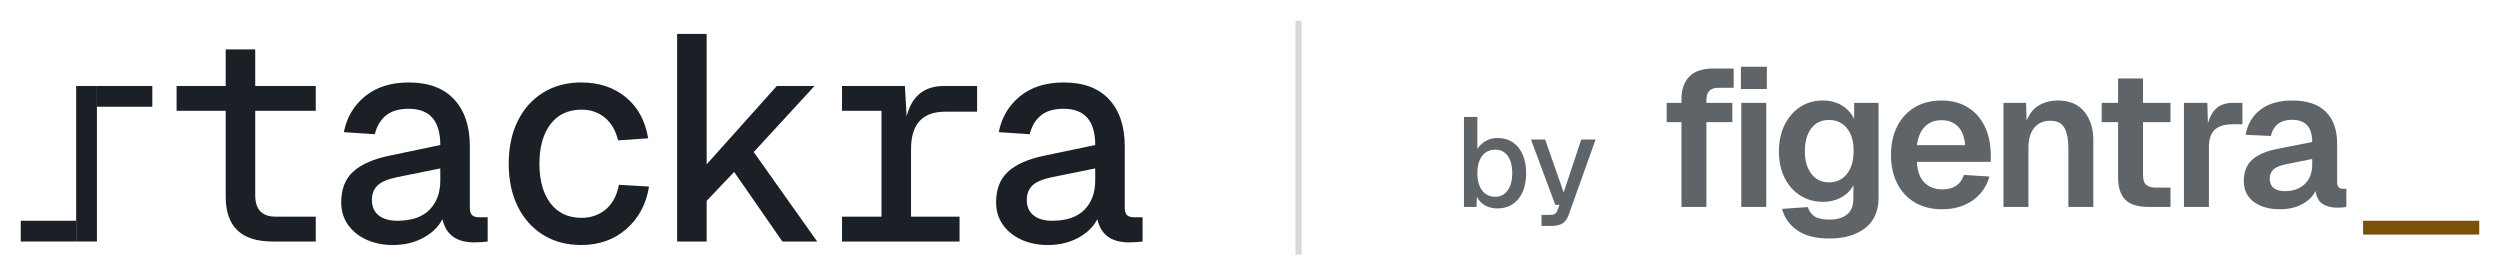
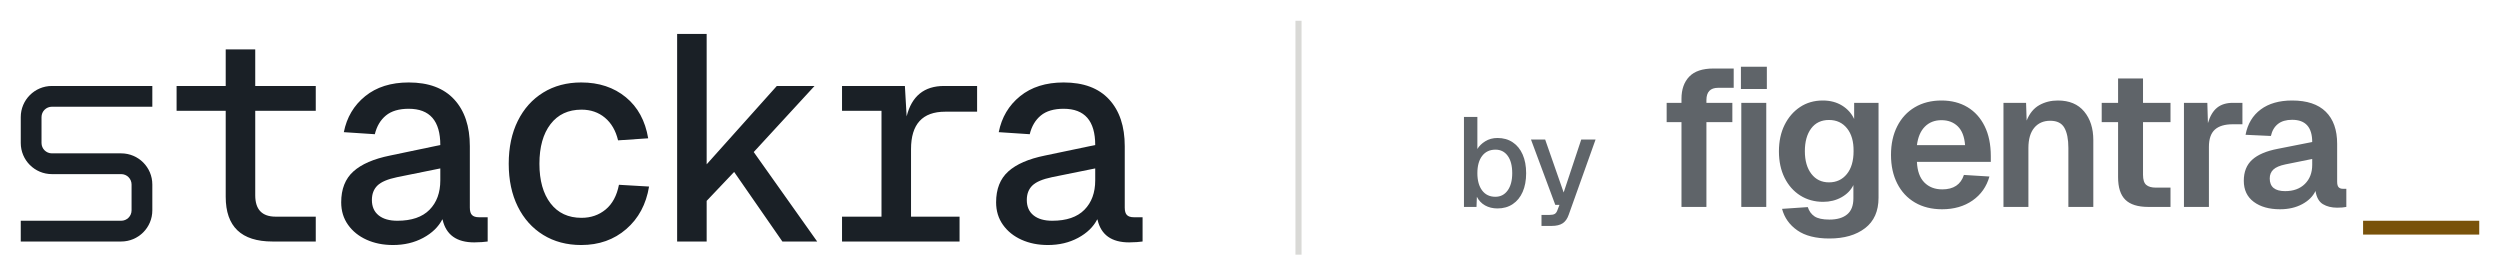
<svg xmlns="http://www.w3.org/2000/svg" viewBox="0 0 855.08 94.2" width="410.44" height="45.22" role="img" aria-label="stackra, by figentra">
-   <rect x="26.05" y="29.4" width="7.1" height="53.2" fill="#1A2026" />
-   <rect x="33.15" y="29.4" width="18.95" height="7.1" fill="#1A2026" />
-   <rect x="7.1" y="75.5" width="18.95" height="7.1" fill="#1A2026" />
+   <path data-part="beam-s" transform="translate(7.1 82.6)" d="M45 -53.2L10.65 -53.2C4.768 -53.2 0 -48.432 0 -42.55L0 -33.7C0 -27.818 4.768 -23.05 10.65 -23.05L34.35 -23.05C36.311 -23.05 37.9 -21.461 37.9 -19.5L37.9 -10.65C37.9 -8.689 36.311 -7.1 34.35 -7.1L0 -7.1L0 0L34.35 0C40.232 0 45 -4.768 45 -10.65L45 -19.5C45 -25.382 40.232 -30.15 34.35 -30.15L10.65 -30.15C8.689 -30.15 7.1 -31.739 7.1 -33.7L7.1 -42.55C7.1 -44.511 8.689 -46.1 10.65 -46.1L45 -46.1Z" fill="#1A2026" />
  <path d="M108 82.6L93.2 82.6Q77.2 82.6 77.2 67.3L77.2 67.3L77.2 37.9L60.4 37.9L60.4 29.4L77.2 29.4L77.2 16.9L87.3 16.9L87.3 29.4L108 29.4L108 37.9L87.3 37.9L87.3 66.8Q87.3 74.1 94.3 74.1L94.3 74.1L108 74.1L108 82.6M134.4 83.8L134.4 83.8Q129.4 83.8 125.4 82Q121.4 80.2 119.05 76.9Q116.7 73.6 116.7 69.2L116.7 69.2Q116.7 62.4 120.85 58.65Q125 54.9 133.4 53.2L133.4 53.2L150.6 49.6Q150.6 37.2 139.8 37.2L139.8 37.2Q134.8 37.2 132 39.5Q129.2 41.8 128.2 45.9L128.2 45.9L117.6 45.2Q119.1 37.6 124.9 32.9Q130.7 28.2 139.8 28.2L139.8 28.2Q150 28.2 155.35 34Q160.7 39.8 160.7 50L160.7 50L160.7 71Q160.7 72.8 161.45 73.55Q162.2 74.3 163.8 74.3L163.8 74.3L166.8 74.3L166.8 82.6Q166.2 82.7 164.85 82.8Q163.5 82.9 162.2 82.9L162.2 82.9Q153.2 82.9 151.4 75.2L151.4 75.2L151.3 75Q149.3 78.9 144.75 81.35Q140.2 83.8 134.4 83.8M135.9 75.5L135.9 75.5Q143.2 75.5 146.9 71.75Q150.6 68 150.6 61.7L150.6 61.7L150.6 57.6L135.8 60.6Q131 61.6 129.1 63.45Q127.2 65.3 127.2 68.4L127.2 68.4Q127.2 71.8 129.5 73.65Q131.8 75.5 135.9 75.5M198.8 83.8L198.8 83.8Q191.4 83.8 185.8 80.35Q180.2 76.9 177.1 70.65Q174 64.4 174 56L174 56Q174 47.6 177.1 41.35Q180.2 35.1 185.8 31.65Q191.4 28.2 198.8 28.2L198.8 28.2Q207.9 28.2 214.05 33.25Q220.2 38.3 221.7 47.3L221.7 47.3L211.4 48Q210.2 43 206.9 40.25Q203.6 37.5 198.9 37.5L198.9 37.5Q192.1 37.5 188.3 42.45Q184.5 47.4 184.5 56L184.5 56Q184.5 64.6 188.3 69.55Q192.1 74.5 198.9 74.5L198.9 74.5Q203.7 74.5 207.15 71.65Q210.6 68.8 211.7 63.2L211.7 63.2L222 63.8Q220.5 72.9 214.2 78.35Q207.9 83.8 198.8 83.8M241.7 82.6L231.6 82.6L231.6 11.6L241.7 11.6L241.7 56.2L265.7 29.4L278.6 29.4L257.8 52L279.5 82.6L267.6 82.6L251.1 58.8L241.7 68.7L241.7 82.6M328.2 82.6L288 82.6L288 74.1L301.5 74.1L301.5 37.9L288 37.9L288 29.4L309.5 29.4L310.1 39.8Q312.7 29.4 322.9 29.4L322.9 29.4L334.2 29.4L334.2 38.2L323.3 38.2Q311.6 38.2 311.6 51L311.6 51L311.6 74.1L328.2 74.1L328.2 82.6M358.4 83.8L358.4 83.8Q353.4 83.8 349.4 82Q345.4 80.2 343.05 76.9Q340.7 73.6 340.7 69.2L340.7 69.2Q340.7 62.4 344.85 58.65Q349 54.9 357.4 53.2L357.4 53.2L374.6 49.6Q374.6 37.2 363.8 37.2L363.8 37.2Q358.8 37.2 356 39.5Q353.2 41.8 352.2 45.9L352.2 45.9L341.6 45.2Q343.1 37.6 348.9 32.9Q354.7 28.2 363.8 28.2L363.8 28.2Q374 28.2 379.35 34Q384.7 39.8 384.7 50L384.7 50L384.7 71Q384.7 72.8 385.45 73.55Q386.2 74.3 387.8 74.3L387.8 74.3L390.8 74.3L390.8 82.6Q390.2 82.7 388.85 82.8Q387.5 82.9 386.2 82.9L386.2 82.9Q377.2 82.9 375.4 75.2L375.4 75.2L375.3 75Q373.3 78.9 368.75 81.35Q364.2 83.8 358.4 83.8M359.9 75.5L359.9 75.5Q367.2 75.5 370.9 71.75Q374.6 68 374.6 61.7L374.6 61.7L374.6 57.6L359.8 60.6Q355 61.6 353.1 63.45Q351.2 65.3 351.2 68.4L351.2 68.4Q351.2 71.8 353.5 73.65Q355.8 75.5 359.9 75.5" fill="#1A2026" />
  <line x1="444.13" y1="7.1" x2="444.13" y2="87.1" stroke="#D9D9D6" stroke-width="1" vector-effect="non-scaling-stroke" data-brand-role="divider" />
  <path d="M512.2 71.29L512.2 71.29Q509.77 71.29 507.93 70.25Q506.09 69.21 505.14 67.3L505.14 67.3L505.01 70.77L500.72 70.77L500.72 40L505.31 40L505.31 50.96Q506.18 49.45 508 48.32Q509.82 47.19 512.2 47.19L512.2 47.19Q515.19 47.19 517.4 48.67Q519.61 50.14 520.8 52.85Q521.99 55.56 521.99 59.24L521.99 59.24Q521.99 62.92 520.8 65.63Q519.61 68.34 517.4 69.81Q515.19 71.29 512.2 71.29M511.46 67.3L511.46 67.3Q514.11 67.3 515.67 65.13Q517.23 62.97 517.23 59.24L517.23 59.24Q517.23 55.43 515.69 53.3Q514.15 51.18 511.51 51.18L511.51 51.18Q508.6 51.18 506.96 53.3Q505.31 55.43 505.31 59.24L505.31 59.24Q505.31 62.97 506.93 65.13Q508.56 67.3 511.46 67.3M530.7 77.27L527.24 77.27L527.24 73.5L530.05 73.5Q531.22 73.5 531.79 73.15Q532.35 72.8 532.65 71.98L532.65 71.98L533.39 70.07L531.96 70.07L523.64 47.71L528.49 47.71L534.82 65.83L540.84 47.71L545.74 47.71L536.55 73.45Q535.86 75.45 534.5 76.36Q533.13 77.27 530.7 77.27L530.7 77.27" fill="#5F6469" data-brand-role="signature" />
  <path d="M583.65 70.77L575.12 70.77L575.12 41.77L570.05 41.77L570.05 35.17L575.12 35.17L575.12 33.77Q575.12 28.97 577.78 26.2Q580.45 23.43 586.05 23.43L586.05 23.43L592.98 23.43L592.98 30.03L587.65 30.03Q583.65 30.03 583.65 34.23L583.65 34.23L583.65 35.17L592.52 35.17L592.52 41.77L583.65 41.77L583.65 70.77M604.12 70.77L595.58 70.77L595.58 35.17L604.12 35.17L604.12 70.77M604.32 30.43L595.45 30.43L595.45 22.83L604.32 22.83L604.32 30.43M625.72 81.57L625.72 81.57Q618.72 81.57 614.72 78.77Q610.72 75.97 609.52 71.43L609.52 71.43L618.32 70.83Q618.98 72.9 620.62 74Q622.25 75.1 625.72 75.1L625.72 75.1Q629.65 75.1 631.78 73.33Q633.92 71.57 633.92 67.83L633.92 67.83L633.92 63.3Q632.65 65.9 629.85 67.47Q627.05 69.03 623.58 69.03L623.58 69.03Q619.18 69.03 615.75 66.87Q612.32 64.7 610.38 60.8Q608.45 56.9 608.45 51.77L608.45 51.77Q608.45 46.63 610.38 42.73Q612.32 38.83 615.68 36.6Q619.05 34.37 623.45 34.37L623.45 34.37Q627.25 34.37 630.05 36.1Q632.85 37.83 634.18 40.7L634.18 40.7L634.18 35.17L642.52 35.17L642.52 67.63Q642.52 74.5 637.92 78.03Q633.32 81.57 625.72 81.57M625.58 62.37L625.58 62.37Q629.38 62.37 631.68 59.53Q633.98 56.7 633.98 51.7L633.98 51.7Q634.05 46.77 631.75 43.9Q629.45 41.03 625.58 41.03L625.58 41.03Q621.65 41.03 619.48 43.93Q617.32 46.83 617.32 51.7L617.32 51.7Q617.32 56.57 619.55 59.47Q621.78 62.37 625.58 62.37M664.25 71.57L664.25 71.57Q658.92 71.57 654.98 69.27Q651.05 66.97 648.92 62.77Q646.78 58.57 646.78 52.97L646.78 52.97Q646.78 47.37 648.92 43.17Q651.05 38.97 654.95 36.67Q658.85 34.37 664.05 34.37L664.05 34.37Q669.12 34.37 672.92 36.63Q676.72 38.9 678.82 43.17Q680.92 47.43 680.92 53.43L680.92 53.43L680.92 55.37L655.65 55.37Q655.85 60.03 658.18 62.4Q660.52 64.77 664.32 64.77L664.32 64.77Q670.12 64.77 671.72 59.83L671.72 59.83L680.45 60.37Q678.98 65.57 674.68 68.57Q670.38 71.57 664.25 71.57M655.65 49.63L655.65 49.63L672.12 49.63Q671.78 45.3 669.62 43.2Q667.45 41.1 664.05 41.1L664.05 41.1Q660.58 41.1 658.38 43.3Q656.18 45.5 655.65 49.63M693.78 70.77L685.25 70.77L685.25 35.17L692.98 35.17L693.18 41.23Q694.65 37.57 697.48 35.97Q700.32 34.37 703.85 34.37L703.85 34.37Q709.72 34.37 712.85 38.13Q715.98 41.9 715.98 47.9L715.98 47.9L715.98 70.77L707.45 70.77L707.45 50.63Q707.45 46.1 706.08 43.7Q704.72 41.3 701.25 41.3L701.25 41.3Q697.78 41.3 695.78 43.7Q693.78 46.1 693.78 50.63L693.78 50.63L693.78 70.77M742.38 70.77L734.78 70.77Q729.45 70.77 726.95 68.33Q724.45 65.9 724.45 60.57L724.45 60.57L724.45 41.77L718.85 41.77L718.85 35.17L724.45 35.17L724.45 26.83L732.98 26.83L732.98 35.17L742.38 35.17L742.38 41.77L732.98 41.77L732.98 59.77Q732.98 62.3 734.08 63.23Q735.18 64.17 737.38 64.17L737.38 64.17L742.38 64.17L742.38 70.77M755.52 70.77L746.98 70.77L746.98 35.17L754.98 35.17L755.18 42.1Q756.25 38.5 758.32 36.83Q760.38 35.17 763.72 35.17L763.72 35.17L766.98 35.17L766.98 42.5L763.65 42.5Q759.58 42.5 757.55 44.33Q755.52 46.17 755.52 50.23L755.52 50.23L755.52 70.77M779.85 71.57L779.85 71.57Q774.25 71.57 770.85 69.03Q767.45 66.5 767.45 61.83L767.45 61.83Q767.45 57.23 770.32 54.63Q773.18 52.03 779.05 50.9L779.05 50.9L790.85 48.57Q790.85 40.97 783.98 40.97L783.98 40.97Q780.92 40.97 779.12 42.4Q777.32 43.83 776.72 46.5L776.72 46.5L768.05 46.1Q769.12 40.5 773.25 37.43Q777.38 34.37 783.98 34.37L783.98 34.37Q791.58 34.37 795.48 38.2Q799.38 42.03 799.38 49.17L799.38 49.17L799.38 62.1Q799.38 63.5 799.88 64.03Q800.38 64.57 801.38 64.57L801.38 64.57L802.52 64.57L802.52 70.77Q801.38 71.03 799.38 71.03L799.38 71.03Q796.52 71.03 794.52 69.83Q792.52 68.63 791.98 65.37L791.98 65.37L791.98 65.3Q790.65 68.1 787.42 69.83Q784.18 71.57 779.85 71.57M781.58 65.37L781.58 65.37Q785.85 65.37 788.35 62.9Q790.85 60.43 790.85 56.37L790.85 56.37L790.85 54.37L781.65 56.23Q778.78 56.83 777.55 58Q776.32 59.17 776.32 61.03L776.32 61.03Q776.32 65.37 781.58 65.37" fill="#5F6469" data-brand-role="signature" />
  <rect x="808.25" y="75.5" width="39.73" height="4.73" fill="#79520A" data-brand-role="cursor" />
</svg>
